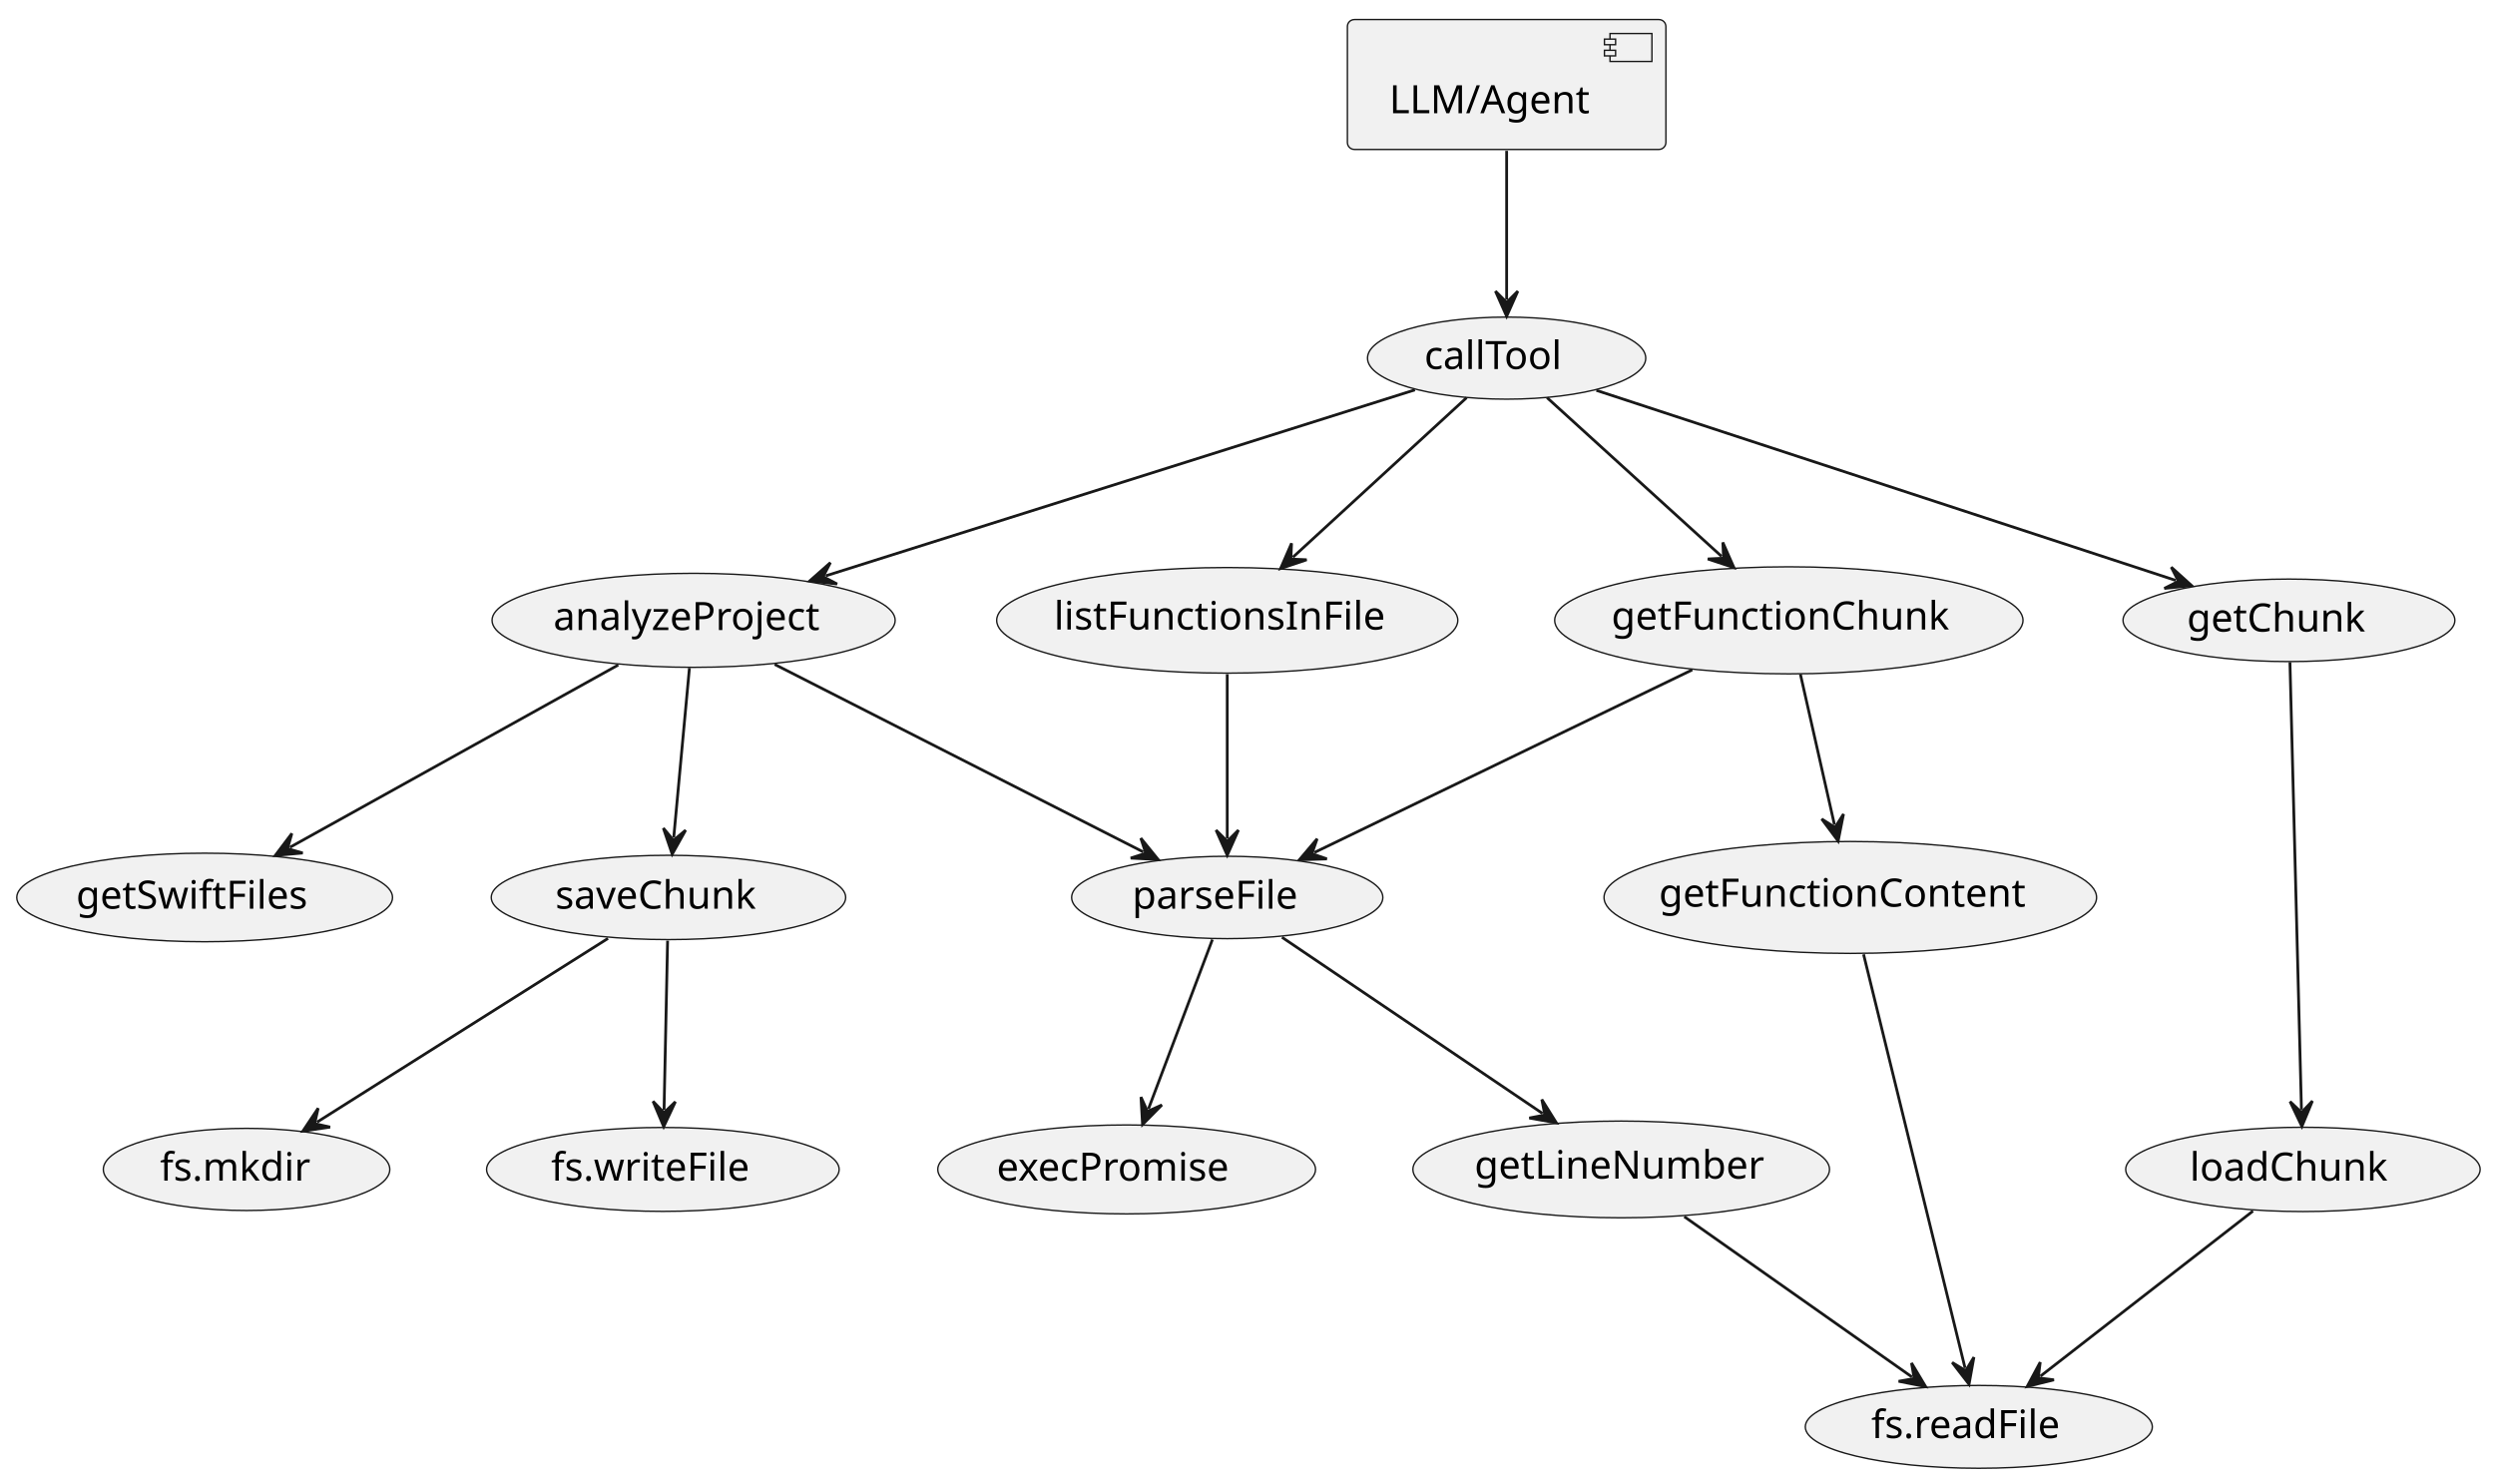
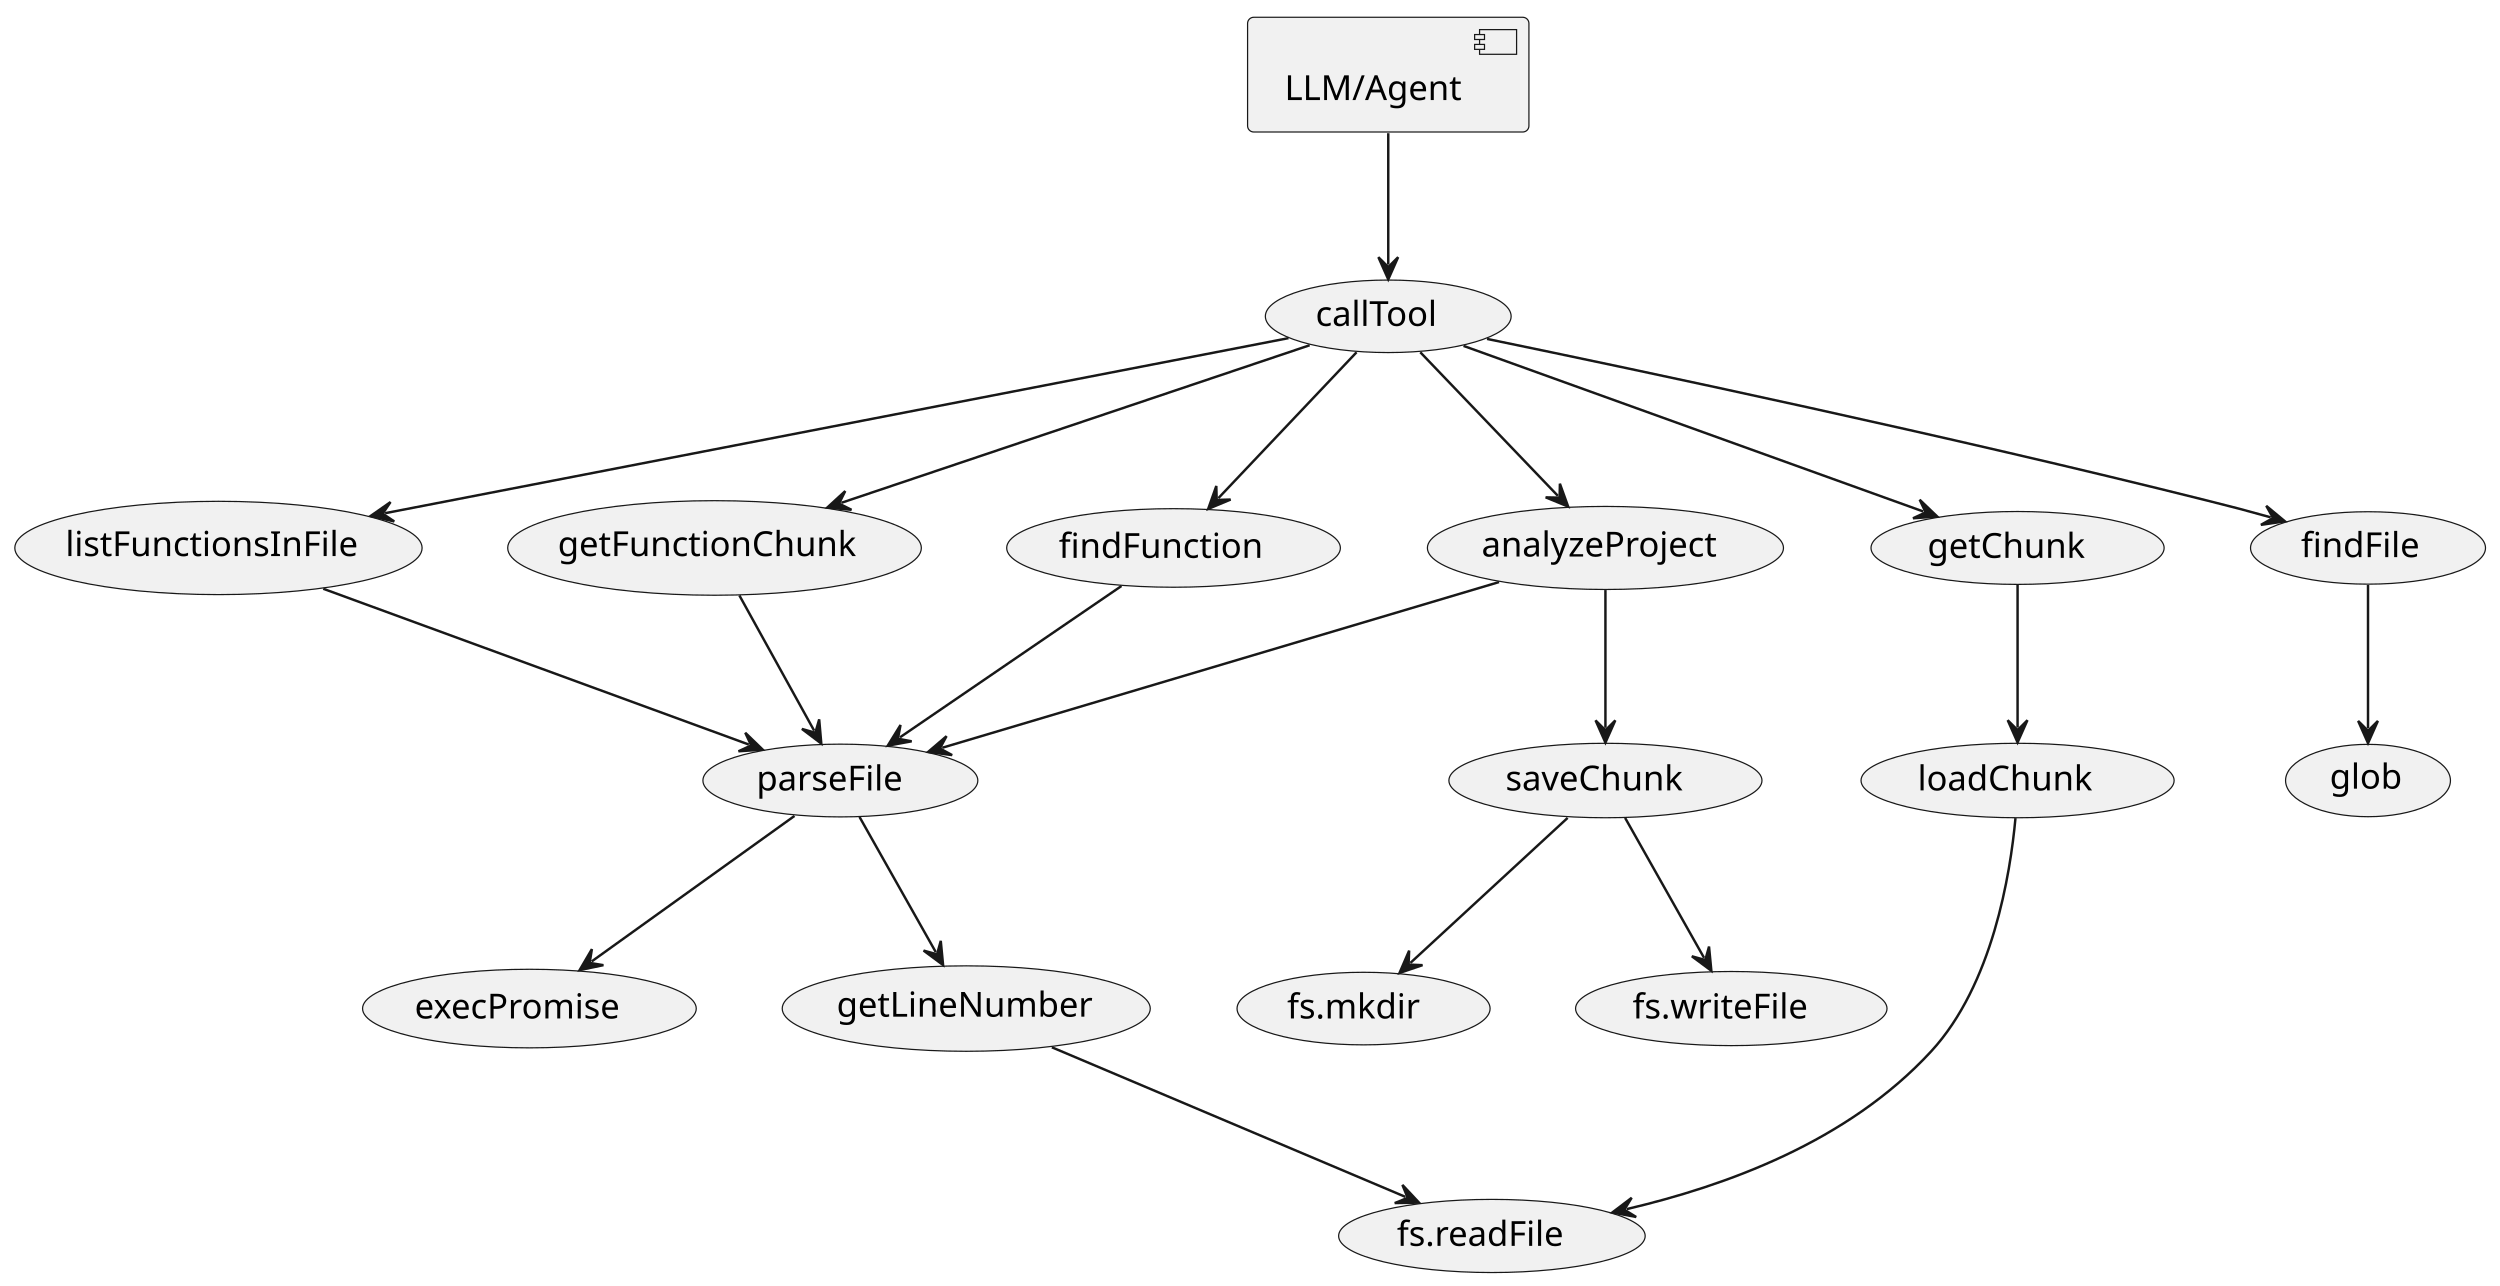
- <svg xmlns="http://www.w3.org/2000/svg" contentStyleType="text/css" height="531px" preserveAspectRatio="none" style="width:893px;height:531px;background:#FFFFFF;" version="1.1" viewBox="0 0 893 531" width="893px" zoomAndPan="magnify">
+ <svg xmlns="http://www.w3.org/2000/svg" contentStyleType="text/css" height="521px" preserveAspectRatio="none" style="width:1013px;height:521px;background:#FFFFFF;" version="1.1" viewBox="0 0 1013 521" width="1013px" zoomAndPan="magnify">
  <defs />
  <g>
    <g id="elem_LLM/Agent">
-       <rect fill="#F1F1F1" height="46.488" rx="2.5" ry="2.5" style="stroke:#181818;stroke-width:0.5;" width="114" x="482.25" y="7" />
-       <rect fill="#F1F1F1" height="10" style="stroke:#181818;stroke-width:0.5;" width="15" x="576.25" y="12" />
-       <rect fill="#F1F1F1" height="2" style="stroke:#181818;stroke-width:0.5;" width="4" x="574.25" y="14" />
-       <rect fill="#F1F1F1" height="2" style="stroke:#181818;stroke-width:0.5;" width="4" x="574.25" y="18" />
-       <text fill="#000000" font-family="sans-serif" font-size="14" lengthAdjust="spacing" textLength="74" x="497.25" y="40.535">LLM/Agent</text>
+       <rect fill="#F1F1F1" height="46.488" rx="2.5" ry="2.5" style="stroke:#181818;stroke-width:0.5;" width="114" x="505.52" y="7" />
+       <rect fill="#F1F1F1" height="10" style="stroke:#181818;stroke-width:0.5;" width="15" x="599.52" y="12" />
+       <rect fill="#F1F1F1" height="2" style="stroke:#181818;stroke-width:0.5;" width="4" x="597.52" y="14" />
+       <rect fill="#F1F1F1" height="2" style="stroke:#181818;stroke-width:0.5;" width="4" x="597.52" y="18" />
+       <text fill="#000000" font-family="sans-serif" font-size="14" lengthAdjust="spacing" textLength="74" x="520.52" y="40.535">LLM/Agent</text>
    </g>
    <g id="elem_callTool">
-       <ellipse cx="539.247" cy="128.181" fill="#F1F1F1" rx="49.797" ry="14.691" style="stroke:#181818;stroke-width:0.5;" />
-       <text fill="#000000" font-family="sans-serif" font-size="14" lengthAdjust="spacing" textLength="54" x="509.804" y="132.082">callTool</text>
+       <ellipse cx="562.517" cy="128.171" fill="#F1F1F1" rx="49.797" ry="14.691" style="stroke:#181818;stroke-width:0.5;" />
+       <text fill="#000000" font-family="sans-serif" font-size="14" lengthAdjust="spacing" textLength="54" x="533.074" y="132.072">callTool</text>
    </g>
    <g id="elem_analyzeProject">
-       <ellipse cx="248.253" cy="222.029" fill="#F1F1F1" rx="72.143" ry="16.829" style="stroke:#181818;stroke-width:0.5;" />
-       <text fill="#000000" font-family="sans-serif" font-size="14" lengthAdjust="spacing" textLength="99" x="198.063" y="225.505">analyzeProject</text>
+       <ellipse cx="650.523" cy="222.029" fill="#F1F1F1" rx="72.143" ry="16.829" style="stroke:#181818;stroke-width:0.5;" />
+       <text fill="#000000" font-family="sans-serif" font-size="14" lengthAdjust="spacing" textLength="99" x="600.333" y="225.505">analyzeProject</text>
    </g>
    <g id="elem_getChunk">
-       <ellipse cx="819.248" cy="222.029" fill="#F1F1F1" rx="59.388" ry="14.769" style="stroke:#181818;stroke-width:0.5;" />
-       <text fill="#000000" font-family="sans-serif" font-size="14" lengthAdjust="spacing" textLength="67" x="782.748" y="226.047">getChunk</text>
+       <ellipse cx="817.518" cy="222.029" fill="#F1F1F1" rx="59.388" ry="14.769" style="stroke:#181818;stroke-width:0.5;" />
+       <text fill="#000000" font-family="sans-serif" font-size="14" lengthAdjust="spacing" textLength="67" x="781.018" y="226.047">getChunk</text>
    </g>
    <g id="elem_listFunctionsInFile">
-       <ellipse cx="439.248" cy="222.034" fill="#F1F1F1" rx="82.518" ry="18.904" style="stroke:#181818;stroke-width:0.5;" />
-       <text fill="#000000" font-family="sans-serif" font-size="14" lengthAdjust="spacing" textLength="124" x="377.248" y="225.325">listFunctionsInFile</text>
+       <ellipse cx="88.518" cy="222.034" fill="#F1F1F1" rx="82.518" ry="18.904" style="stroke:#181818;stroke-width:0.5;" />
+       <text fill="#000000" font-family="sans-serif" font-size="14" lengthAdjust="spacing" textLength="124" x="26.518" y="225.325">listFunctionsInFile</text>
    </g>
    <g id="elem_getFunctionChunk">
-       <ellipse cx="640.255" cy="222.031" fill="#F1F1F1" rx="83.805" ry="19.161" style="stroke:#181818;stroke-width:0.5;" />
-       <text fill="#000000" font-family="sans-serif" font-size="14" lengthAdjust="spacing" textLength="127" x="576.755" y="225.322">getFunctionChunk</text>
+       <ellipse cx="289.525" cy="222.031" fill="#F1F1F1" rx="83.805" ry="19.161" style="stroke:#181818;stroke-width:0.5;" />
+       <text fill="#000000" font-family="sans-serif" font-size="14" lengthAdjust="spacing" textLength="127" x="226.025" y="225.322">getFunctionChunk</text>
    </g>
-     <g id="elem_getSwiftFiles">
-       <ellipse cx="73.248" cy="321.22" fill="#F1F1F1" rx="67.248" ry="15.85" style="stroke:#181818;stroke-width:0.5;" />
-       <text fill="#000000" font-family="sans-serif" font-size="14" lengthAdjust="spacing" textLength="86" x="27.248" y="325.237">getSwiftFiles</text>
+     <g id="elem_findFile">
+       <ellipse cx="959.52" cy="222.025" fill="#F1F1F1" rx="47.61" ry="14.675" style="stroke:#181818;stroke-width:0.5;" />
+       <text fill="#000000" font-family="sans-serif" font-size="14" lengthAdjust="spacing" textLength="51" x="932.349" y="225.754">findFile</text>
+     </g>
+     <g id="elem_findFunction">
+       <ellipse cx="475.517" cy="222.031" fill="#F1F1F1" rx="67.607" ry="15.921" style="stroke:#181818;stroke-width:0.5;" />
+       <text fill="#000000" font-family="sans-serif" font-size="14" lengthAdjust="spacing" textLength="87" x="429.017" y="226.049">findFunction</text>
    </g>
    <g id="elem_parseFile">
-       <ellipse cx="439.247" cy="321.222" fill="#F1F1F1" rx="55.697" ry="14.742" style="stroke:#181818;stroke-width:0.5;" />
-       <text fill="#000000" font-family="sans-serif" font-size="14" lengthAdjust="spacing" textLength="62" x="405.247" y="325.239">parseFile</text>
+       <ellipse cx="340.517" cy="316.272" fill="#F1F1F1" rx="55.697" ry="14.742" style="stroke:#181818;stroke-width:0.5;" />
+       <text fill="#000000" font-family="sans-serif" font-size="14" lengthAdjust="spacing" textLength="62" x="306.517" y="320.289">parseFile</text>
    </g>
    <g id="elem_saveChunk">
-       <ellipse cx="239.252" cy="321.216" fill="#F1F1F1" rx="63.432" ry="15.086" style="stroke:#181818;stroke-width:0.5;" />
-       <text fill="#000000" font-family="sans-serif" font-size="14" lengthAdjust="spacing" textLength="75" x="198.752" y="325.234">saveChunk</text>
+       <ellipse cx="650.523" cy="316.267" fill="#F1F1F1" rx="63.432" ry="15.086" style="stroke:#181818;stroke-width:0.5;" />
+       <text fill="#000000" font-family="sans-serif" font-size="14" lengthAdjust="spacing" textLength="75" x="610.023" y="320.284">saveChunk</text>
    </g>
    <g id="elem_loadChunk">
-       <ellipse cx="824.253" cy="418.557" fill="#F1F1F1" rx="63.432" ry="15.086" style="stroke:#181818;stroke-width:0.5;" />
-       <text fill="#000000" font-family="sans-serif" font-size="14" lengthAdjust="spacing" textLength="75" x="783.753" y="422.574">loadChunk</text>
+       <ellipse cx="817.523" cy="316.267" fill="#F1F1F1" rx="63.432" ry="15.086" style="stroke:#181818;stroke-width:0.5;" />
+       <text fill="#000000" font-family="sans-serif" font-size="14" lengthAdjust="spacing" textLength="75" x="777.023" y="320.284">loadChunk</text>
    </g>
-     <g id="elem_getFunctionContent">
-       <ellipse cx="662.253" cy="321.219" fill="#F1F1F1" rx="88.143" ry="20.029" style="stroke:#181818;stroke-width:0.5;" />
-       <text fill="#000000" font-family="sans-serif" font-size="14" lengthAdjust="spacing" textLength="137" x="593.753" y="324.51">getFunctionContent</text>
+     <g id="elem_glob">
+       <ellipse cx="959.516" cy="316.269" fill="#F1F1F1" rx="33.406" ry="14.659" style="stroke:#181818;stroke-width:0.5;" />
+       <text fill="#000000" font-family="sans-serif" font-size="14" lengthAdjust="spacing" textLength="31" x="944.016" y="319.56">glob</text>
    </g>
    <g id="elem_execPromise">
-       <ellipse cx="403.247" cy="418.561" fill="#F1F1F1" rx="67.607" ry="15.921" style="stroke:#181818;stroke-width:0.5;" />
-       <text fill="#000000" font-family="sans-serif" font-size="14" lengthAdjust="spacing" textLength="87" x="356.747" y="422.579">execPromise</text>
+       <ellipse cx="214.517" cy="408.671" fill="#F1F1F1" rx="67.607" ry="15.921" style="stroke:#181818;stroke-width:0.5;" />
+       <text fill="#000000" font-family="sans-serif" font-size="14" lengthAdjust="spacing" textLength="87" x="168.017" y="412.689">execPromise</text>
    </g>
    <g id="elem_getLineNumber">
-       <ellipse cx="580.254" cy="418.563" fill="#F1F1F1" rx="74.564" ry="17.313" style="stroke:#181818;stroke-width:0.5;" />
-       <text fill="#000000" font-family="sans-serif" font-size="14" lengthAdjust="spacing" textLength="105" x="527.754" y="421.854">getLineNumber</text>
+       <ellipse cx="391.524" cy="408.673" fill="#F1F1F1" rx="74.564" ry="17.313" style="stroke:#181818;stroke-width:0.5;" />
+       <text fill="#000000" font-family="sans-serif" font-size="14" lengthAdjust="spacing" textLength="105" x="339.024" y="411.964">getLineNumber</text>
    </g>
    <g id="elem_fs.readFile">
-       <ellipse cx="708.251" cy="510.702" fill="#F1F1F1" rx="62.111" ry="14.822" style="stroke:#181818;stroke-width:0.5;" />
-       <text fill="#000000" font-family="sans-serif" font-size="14" lengthAdjust="spacing" textLength="71" x="669.751" y="514.72">fs.readFile</text>
+       <ellipse cx="604.521" cy="500.812" fill="#F1F1F1" rx="62.111" ry="14.822" style="stroke:#181818;stroke-width:0.5;" />
+       <text fill="#000000" font-family="sans-serif" font-size="14" lengthAdjust="spacing" textLength="71" x="566.021" y="504.83">fs.readFile</text>
    </g>
    <g id="elem_fs.mkdir">
-       <ellipse cx="88.247" cy="418.564" fill="#F1F1F1" rx="51.267" ry="14.704" style="stroke:#181818;stroke-width:0.5;" />
-       <text fill="#000000" font-family="sans-serif" font-size="14" lengthAdjust="spacing" textLength="56" x="57.269" y="422.577">fs.mkdir</text>
+       <ellipse cx="552.517" cy="408.674" fill="#F1F1F1" rx="51.267" ry="14.704" style="stroke:#181818;stroke-width:0.5;" />
+       <text fill="#000000" font-family="sans-serif" font-size="14" lengthAdjust="spacing" textLength="56" x="521.539" y="412.687">fs.mkdir</text>
    </g>
    <g id="elem_fs.writeFile">
-       <ellipse cx="237.249" cy="418.56" fill="#F1F1F1" rx="63.099" ry="15.02" style="stroke:#181818;stroke-width:0.5;" />
-       <text fill="#000000" font-family="sans-serif" font-size="14" lengthAdjust="spacing" textLength="74" x="197.249" y="422.577">fs.writeFile</text>
+       <ellipse cx="701.519" cy="408.67" fill="#F1F1F1" rx="63.099" ry="15.02" style="stroke:#181818;stroke-width:0.5;" />
+       <text fill="#000000" font-family="sans-serif" font-size="14" lengthAdjust="spacing" textLength="74" x="661.519" y="412.687">fs.writeFile</text>
    </g>
    <g id="link_LLM/Agent_callTool">
-       <path d="M539.25,53.98 C539.25,72.38 539.25,91.69 539.25,107.22 " fill="none" id="LLM/Agent-to-callTool" style="stroke:#181818;stroke-width:1.0;" />
-       <polygon fill="#181818" points="539.25,113.22,543.25,104.22,539.25,108.22,535.25,104.22,539.25,113.22" style="stroke:#181818;stroke-width:1.0;" />
+       <path d="M562.52,53.97 C562.52,72.37 562.52,91.69 562.52,107.21 " fill="none" id="LLM/Agent-to-callTool" style="stroke:#181818;stroke-width:1.0;" />
+       <polygon fill="#181818" points="562.52,113.21,566.52,104.21,562.52,108.21,558.52,104.21,562.52,113.21" style="stroke:#181818;stroke-width:1.0;" />
    </g>
    <g id="link_callTool_analyzeProject">
-       <path d="M506.43,139.54 C453.22,156.33 353.911,187.673 295.551,206.103 " fill="none" id="callTool-to-analyzeProject" style="stroke:#181818;stroke-width:1.0;" />
-       <polygon fill="#181818" points="289.83,207.91,299.617,209.014,294.598,206.404,297.208,201.385,289.83,207.91" style="stroke:#181818;stroke-width:1.0;" />
+       <path d="M575.5,142.73 C591.47,159.39 614.379,183.307 631.259,200.927 " fill="none" id="callTool-to-analyzeProject" style="stroke:#181818;stroke-width:1.0;" />
+       <polygon fill="#181818" points="635.41,205.26,632.072,195.994,631.951,201.649,626.295,201.528,635.41,205.26" style="stroke:#181818;stroke-width:1.0;" />
    </g>
    <g id="link_callTool_getChunk">
-       <path d="M571.37,139.72 C624.37,157.1 724.029,189.8 778.739,207.74 " fill="none" id="callTool-to-getChunk" style="stroke:#181818;stroke-width:1.0;" />
-       <polygon fill="#181818" points="784.44,209.61,777.134,203.005,779.689,208.052,774.642,210.607,784.44,209.61" style="stroke:#181818;stroke-width:1.0;" />
+       <path d="M593.02,140.16 C641.41,157.59 729.695,189.386 779.325,207.266 " fill="none" id="callTool-to-getChunk" style="stroke:#181818;stroke-width:1.0;" />
+       <polygon fill="#181818" points="784.97,209.3,777.859,202.486,780.266,207.605,775.147,210.013,784.97,209.3" style="stroke:#181818;stroke-width:1.0;" />
    </g>
    <g id="link_callTool_listFunctionsInFile">
-       <path d="M524.92,142.34 C507.42,158.41 482.18,181.602 462.76,199.432 " fill="none" id="callTool-to-listFunctionsInFile" style="stroke:#181818;stroke-width:1.0;" />
-       <polygon fill="#181818" points="458.34,203.49,467.675,200.35,462.023,200.108,462.264,194.457,458.34,203.49" style="stroke:#181818;stroke-width:1.0;" />
+       <path d="M522.11,137.01 C439.05,153.1 254.59,188.849 156.05,207.939 " fill="none" id="callTool-to-listFunctionsInFile" style="stroke:#181818;stroke-width:1.0;" />
+       <polygon fill="#181818" points="150.16,209.08,159.756,211.295,155.069,208.129,158.235,203.441,150.16,209.08" style="stroke:#181818;stroke-width:1.0;" />
    </g>
    <g id="link_callTool_getFunctionChunk">
-       <path d="M553.72,142.34 C571.28,158.31 596.541,181.284 616.161,199.124 " fill="none" id="callTool-to-getFunctionChunk" style="stroke:#181818;stroke-width:1.0;" />
-       <polygon fill="#181818" points="620.6,203.16,616.632,194.146,616.901,199.796,611.25,200.065,620.6,203.16" style="stroke:#181818;stroke-width:1.0;" />
+       <path d="M530.67,139.89 C482.42,156.12 396.277,185.106 340.917,203.736 " fill="none" id="callTool-to-getFunctionChunk" style="stroke:#181818;stroke-width:1.0;" />
+       <polygon fill="#181818" points="335.23,205.65,345.036,206.571,339.969,204.055,342.484,198.988,335.23,205.65" style="stroke:#181818;stroke-width:1.0;" />
    </g>
-     <g id="link_analyzeProject_getSwiftFiles">
-       <path d="M221.29,238 C187.83,256.59 136.446,285.127 103.776,303.267 " fill="none" id="analyzeProject-to-getSwiftFiles" style="stroke:#181818;stroke-width:1.0;" />
-       <polygon fill="#181818" points="98.53,306.18,108.34,305.308,102.901,303.753,104.457,298.314,98.53,306.18" style="stroke:#181818;stroke-width:1.0;" />
+     <g id="link_callTool_findFile">
+       <path d="M602.54,137.33 C665.09,150.24 789.71,176.61 894.52,202.87 C904.75,205.43 910.043,206.809 920.093,209.629 " fill="none" id="callTool-to-findFile" style="stroke:#181818;stroke-width:1.0;" />
+       <polygon fill="#181818" points="925.87,211.25,918.285,204.967,921.056,209.899,916.124,212.67,925.87,211.25" style="stroke:#181818;stroke-width:1.0;" />
+     </g>
+     <g id="link_callTool_findFunction">
+       <path d="M549.68,142.73 C533.61,159.69 510.307,184.305 493.687,201.845 " fill="none" id="callTool-to-findFunction" style="stroke:#181818;stroke-width:1.0;" />
+       <polygon fill="#181818" points="489.56,206.2,498.654,202.418,492.999,202.571,492.847,196.916,489.56,206.2" style="stroke:#181818;stroke-width:1.0;" />
    </g>
    <g id="link_analyzeProject_parseFile">
-       <path d="M277.26,237.79 C314.72,256.86 373.943,286.988 409.183,304.928 " fill="none" id="analyzeProject-to-parseFile" style="stroke:#181818;stroke-width:1.0;" />
-       <polygon fill="#181818" points="414.53,307.65,408.324,300.002,410.074,305.382,404.695,307.132,414.53,307.65" style="stroke:#181818;stroke-width:1.0;" />
+       <path d="M607.41,235.85 C545.69,254.22 439.031,285.959 381.801,302.989 " fill="none" id="analyzeProject-to-parseFile" style="stroke:#181818;stroke-width:1.0;" />
+       <polygon fill="#181818" points="376.05,304.7,385.817,305.967,380.842,303.274,383.535,298.299,376.05,304.7" style="stroke:#181818;stroke-width:1.0;" />
    </g>
    <g id="link_analyzeProject_saveChunk">
-       <path d="M246.76,239.08 C245.04,257.63 242.792,281.905 241.142,299.765 " fill="none" id="analyzeProject-to-saveChunk" style="stroke:#181818;stroke-width:1.0;" />
-       <polygon fill="#181818" points="240.59,305.74,245.401,297.146,241.05,300.761,237.435,296.41,240.59,305.74" style="stroke:#181818;stroke-width:1.0;" />
+       <path d="M650.52,239.09 C650.52,256.54 650.52,278.15 650.52,294.9 " fill="none" id="analyzeProject-to-saveChunk" style="stroke:#181818;stroke-width:1.0;" />
+       <polygon fill="#181818" points="650.52,300.9,654.52,291.9,650.52,295.9,646.52,291.9,650.52,300.9" style="stroke:#181818;stroke-width:1.0;" />
    </g>
    <g id="link_getChunk_loadChunk">
-       <path d="M819.61,237.02 C820.53,272.74 822.796,361.032 823.726,397.172 " fill="none" id="getChunk-to-loadChunk" style="stroke:#181818;stroke-width:1.0;" />
-       <polygon fill="#181818" points="823.88,403.17,827.647,394.07,823.751,398.172,819.65,394.276,823.88,403.17" style="stroke:#181818;stroke-width:1.0;" />
+       <path d="M817.52,237.04 C817.52,254.27 817.52,277.39 817.52,294.83 " fill="none" id="getChunk-to-loadChunk" style="stroke:#181818;stroke-width:1.0;" />
+       <polygon fill="#181818" points="817.52,300.83,821.52,291.83,817.52,295.83,813.52,291.83,817.52,300.83" style="stroke:#181818;stroke-width:1.0;" />
    </g>
    <g id="link_listFunctionsInFile_parseFile">
-       <path d="M439.25,241.31 C439.25,260.12 439.25,283.01 439.25,300.12 " fill="none" id="listFunctionsInFile-to-parseFile" style="stroke:#181818;stroke-width:1.0;" />
-       <polygon fill="#181818" points="439.25,306.12,443.25,297.12,439.25,301.12,435.25,297.12,439.25,306.12" style="stroke:#181818;stroke-width:1.0;" />
+       <path d="M130.98,238.57 C181.34,257 258.456,285.238 303.426,301.698 " fill="none" id="listFunctionsInFile-to-parseFile" style="stroke:#181818;stroke-width:1.0;" />
+       <polygon fill="#181818" points="309.06,303.76,301.983,296.91,304.365,302.041,299.233,304.423,309.06,303.76" style="stroke:#181818;stroke-width:1.0;" />
    </g>
    <g id="link_getFunctionChunk_parseFile">
-       <path d="M605.7,239.74 C565.74,259.06 506.271,287.808 470.461,305.127 " fill="none" id="getFunctionChunk-to-parseFile" style="stroke:#181818;stroke-width:1.0;" />
-       <polygon fill="#181818" points="465.06,307.74,474.904,307.422,469.561,305.563,471.421,300.22,465.06,307.74" style="stroke:#181818;stroke-width:1.0;" />
+       <path d="M299.59,241.25 C309.35,258.89 321.016,280.009 329.886,296.049 " fill="none" id="getFunctionChunk-to-parseFile" style="stroke:#181818;stroke-width:1.0;" />
+       <polygon fill="#181818" points="332.79,301.3,331.935,291.488,330.37,296.925,324.934,295.36,332.79,301.3" style="stroke:#181818;stroke-width:1.0;" />
    </g>
-     <g id="link_getFunctionChunk_getFunctionContent">
-       <path d="M644.39,241.31 C648.24,258.36 652.657,277.838 656.577,295.178 " fill="none" id="getFunctionChunk-to-getFunctionContent" style="stroke:#181818;stroke-width:1.0;" />
-       <polygon fill="#181818" points="657.9,301.03,659.817,291.37,656.798,296.153,652.014,293.134,657.9,301.03" style="stroke:#181818;stroke-width:1.0;" />
+     <g id="link_findFile_glob">
+       <path d="M959.52,237.04 C959.52,254.37 959.52,277.73 959.52,295.13 " fill="none" id="findFile-to-glob" style="stroke:#181818;stroke-width:1.0;" />
+       <polygon fill="#181818" points="959.52,301.13,963.52,292.13,959.52,296.13,955.52,292.13,959.52,301.13" style="stroke:#181818;stroke-width:1.0;" />
+     </g>
+     <g id="link_findFunction_parseFile">
+       <path d="M454.42,237.44 C428.47,255.18 389.724,281.644 364.674,298.764 " fill="none" id="findFunction-to-parseFile" style="stroke:#181818;stroke-width:1.0;" />
+       <polygon fill="#181818" points="359.72,302.15,369.407,300.374,363.848,299.329,364.894,293.769,359.72,302.15" style="stroke:#181818;stroke-width:1.0;" />
    </g>
    <g id="link_parseFile_execPromise">
-       <path d="M433.94,336.29 C427.25,354 417.919,378.707 411.059,396.877 " fill="none" id="parseFile-to-execPromise" style="stroke:#181818;stroke-width:1.0;" />
-       <polygon fill="#181818" points="408.94,402.49,415.861,395.483,410.706,397.812,408.377,392.657,408.94,402.49" style="stroke:#181818;stroke-width:1.0;" />
+       <path d="M321.93,330.61 C298.65,347.31 263.794,372.311 239.734,389.581 " fill="none" id="parseFile-to-execPromise" style="stroke:#181818;stroke-width:1.0;" />
+       <polygon fill="#181818" points="234.86,393.08,244.504,391.082,238.922,390.164,239.839,384.582,234.86,393.08" style="stroke:#181818;stroke-width:1.0;" />
    </g>
    <g id="link_parseFile_getLineNumber">
-       <path d="M458.85,335.48 C484.58,352.87 524.7,379.998 552.09,398.528 " fill="none" id="parseFile-to-getLineNumber" style="stroke:#181818;stroke-width:1.0;" />
-       <polygon fill="#181818" points="557.06,401.89,551.847,393.534,552.919,399.088,547.364,400.16,557.06,401.89" style="stroke:#181818;stroke-width:1.0;" />
+       <path d="M348.26,331 C357.35,347.11 369.45,368.565 379.19,385.815 " fill="none" id="parseFile-to-getLineNumber" style="stroke:#181818;stroke-width:1.0;" />
+       <polygon fill="#181818" points="382.14,391.04,381.198,381.236,379.682,386.686,374.232,385.17,382.14,391.04" style="stroke:#181818;stroke-width:1.0;" />
    </g>
    <g id="link_getLineNumber_fs.readFile">
-       <path d="M602.84,435.47 C627.38,452.75 661.264,476.616 684.314,492.846 " fill="none" id="getLineNumber-to-fs.readFile" style="stroke:#181818;stroke-width:1.0;" />
-       <polygon fill="#181818" points="689.22,496.3,684.164,487.848,685.132,493.421,679.558,494.389,689.22,496.3" style="stroke:#181818;stroke-width:1.0;" />
-     </g>
-     <g id="link_getFunctionContent_fs.readFile">
-       <path d="M667,341.58 C676.27,379.37 695.16,456.373 703.32,489.633 " fill="none" id="getFunctionContent-to-fs.readFile" style="stroke:#181818;stroke-width:1.0;" />
-       <polygon fill="#181818" points="704.75,495.46,706.49,485.766,703.559,490.604,698.721,487.672,704.75,495.46" style="stroke:#181818;stroke-width:1.0;" />
+       <path d="M426.21,424.36 C467.59,441.86 530.504,468.493 569.464,484.973 " fill="none" id="getLineNumber-to-fs.readFile" style="stroke:#181818;stroke-width:1.0;" />
+       <polygon fill="#181818" points="574.99,487.31,568.259,480.12,570.385,485.362,565.143,487.488,574.99,487.31" style="stroke:#181818;stroke-width:1.0;" />
    </g>
    <g id="link_saveChunk_fs.mkdir">
-       <path d="M217.61,335.88 C188.42,354.31 141.873,383.696 113.473,401.636 " fill="none" id="saveChunk-to-fs.mkdir" style="stroke:#181818;stroke-width:1.0;" />
-       <polygon fill="#181818" points="108.4,404.84,118.145,403.415,112.627,402.17,113.873,396.652,108.4,404.84" style="stroke:#181818;stroke-width:1.0;" />
+       <path d="M635.21,331.4 C616.58,348.58 589.78,373.302 571.49,390.172 " fill="none" id="saveChunk-to-fs.mkdir" style="stroke:#181818;stroke-width:1.0;" />
+       <polygon fill="#181818" points="567.08,394.24,576.408,391.078,570.755,390.85,570.984,385.198,567.08,394.24" style="stroke:#181818;stroke-width:1.0;" />
    </g>
    <g id="link_saveChunk_fs.writeFile">
-       <path d="M238.94,336.7 C238.57,354.73 238.044,379.321 237.674,397.261 " fill="none" id="saveChunk-to-fs.writeFile" style="stroke:#181818;stroke-width:1.0;" />
-       <polygon fill="#181818" points="237.55,403.26,241.735,394.344,237.653,398.261,233.736,394.179,237.55,403.26" style="stroke:#181818;stroke-width:1.0;" />
+       <path d="M658.49,331.4 C668.01,348.28 680.91,371.155 690.49,388.125 " fill="none" id="saveChunk-to-fs.writeFile" style="stroke:#181818;stroke-width:1.0;" />
+       <polygon fill="#181818" points="693.44,393.35,692.499,383.546,690.982,388.996,685.532,387.479,693.44,393.35" style="stroke:#181818;stroke-width:1.0;" />
    </g>
    <g id="link_loadChunk_fs.readFile">
-       <path d="M806.38,433.45 C784.39,450.54 752.048,475.669 730.308,492.559 " fill="none" id="loadChunk-to-fs.readFile" style="stroke:#181818;stroke-width:1.0;" />
-       <polygon fill="#181818" points="725.57,496.24,735.131,493.877,729.518,493.172,730.223,487.56,725.57,496.24" style="stroke:#181818;stroke-width:1.0;" />
+       <path d="M816.67,331.5 C814.58,354.25 807.38,399.01 782.52,425.99 C748.51,462.89 699.09,480.514 659.15,489.924 " fill="none" id="loadChunk-to-fs.readFile" style="stroke:#181818;stroke-width:1.0;" />
+       <polygon fill="#181818" points="653.31,491.3,662.987,493.13,658.177,490.153,661.153,485.343,653.31,491.3" style="stroke:#181818;stroke-width:1.0;" />
    </g>
  </g>
</svg>
